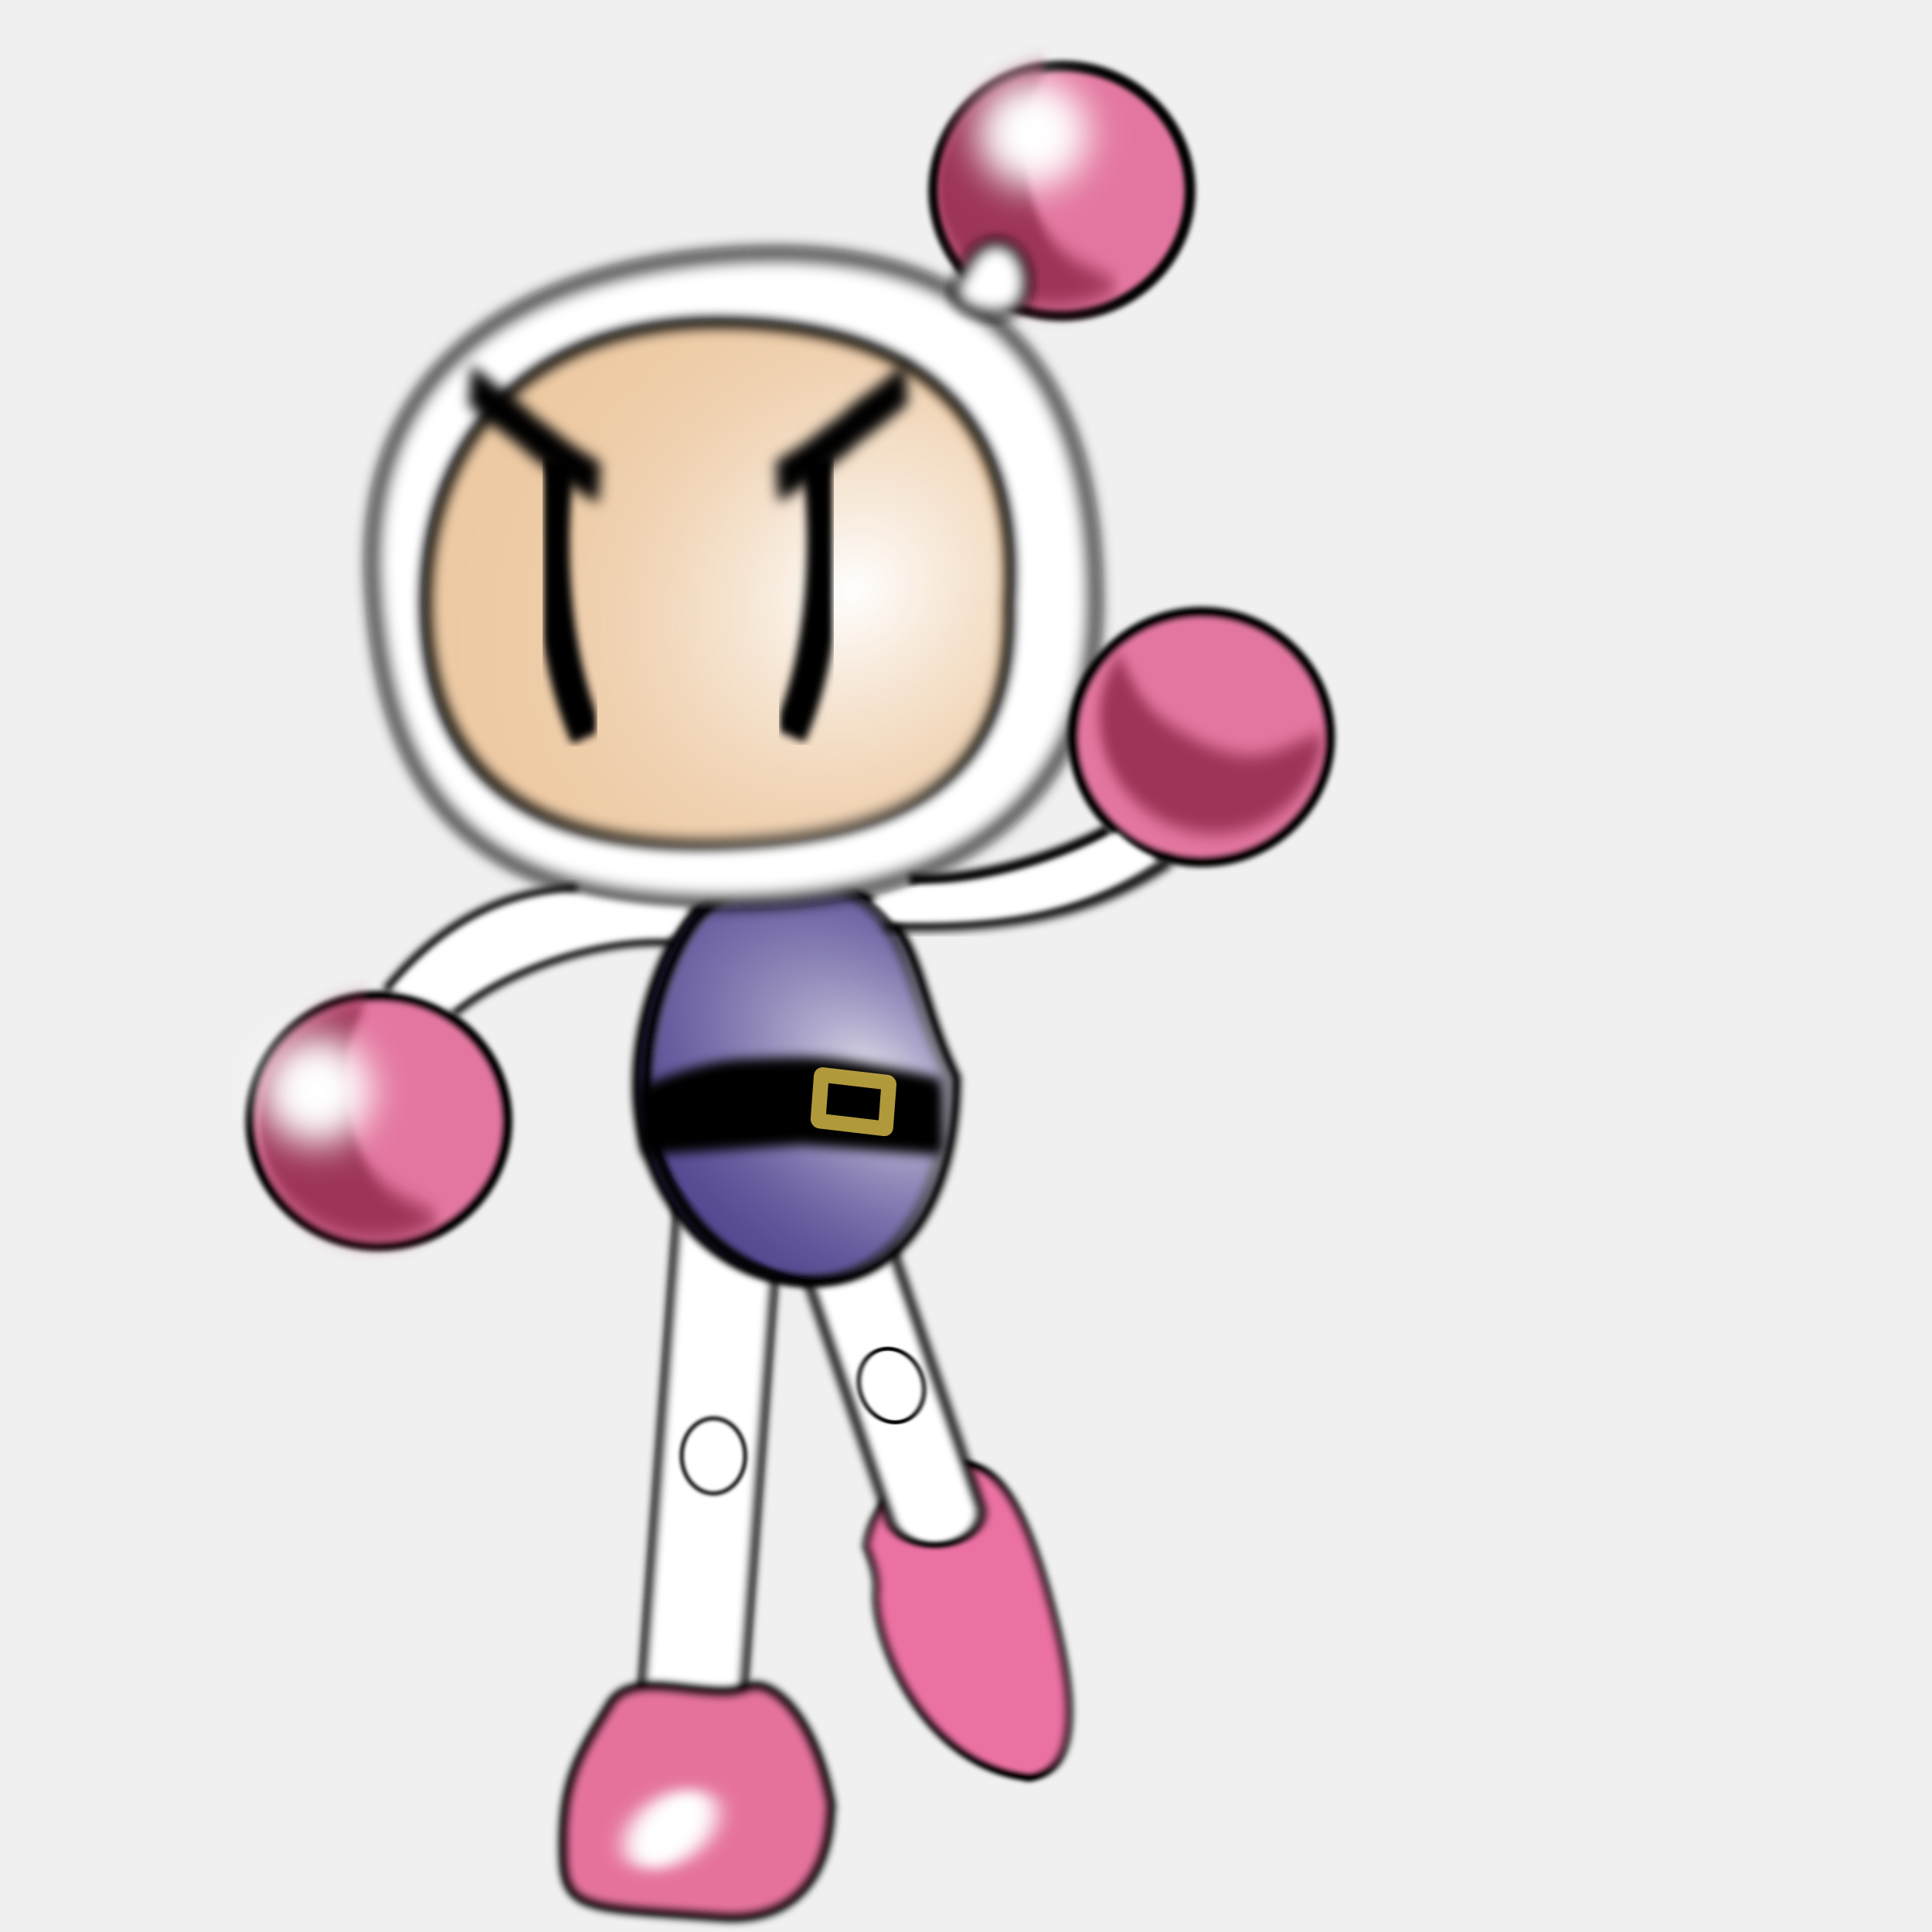
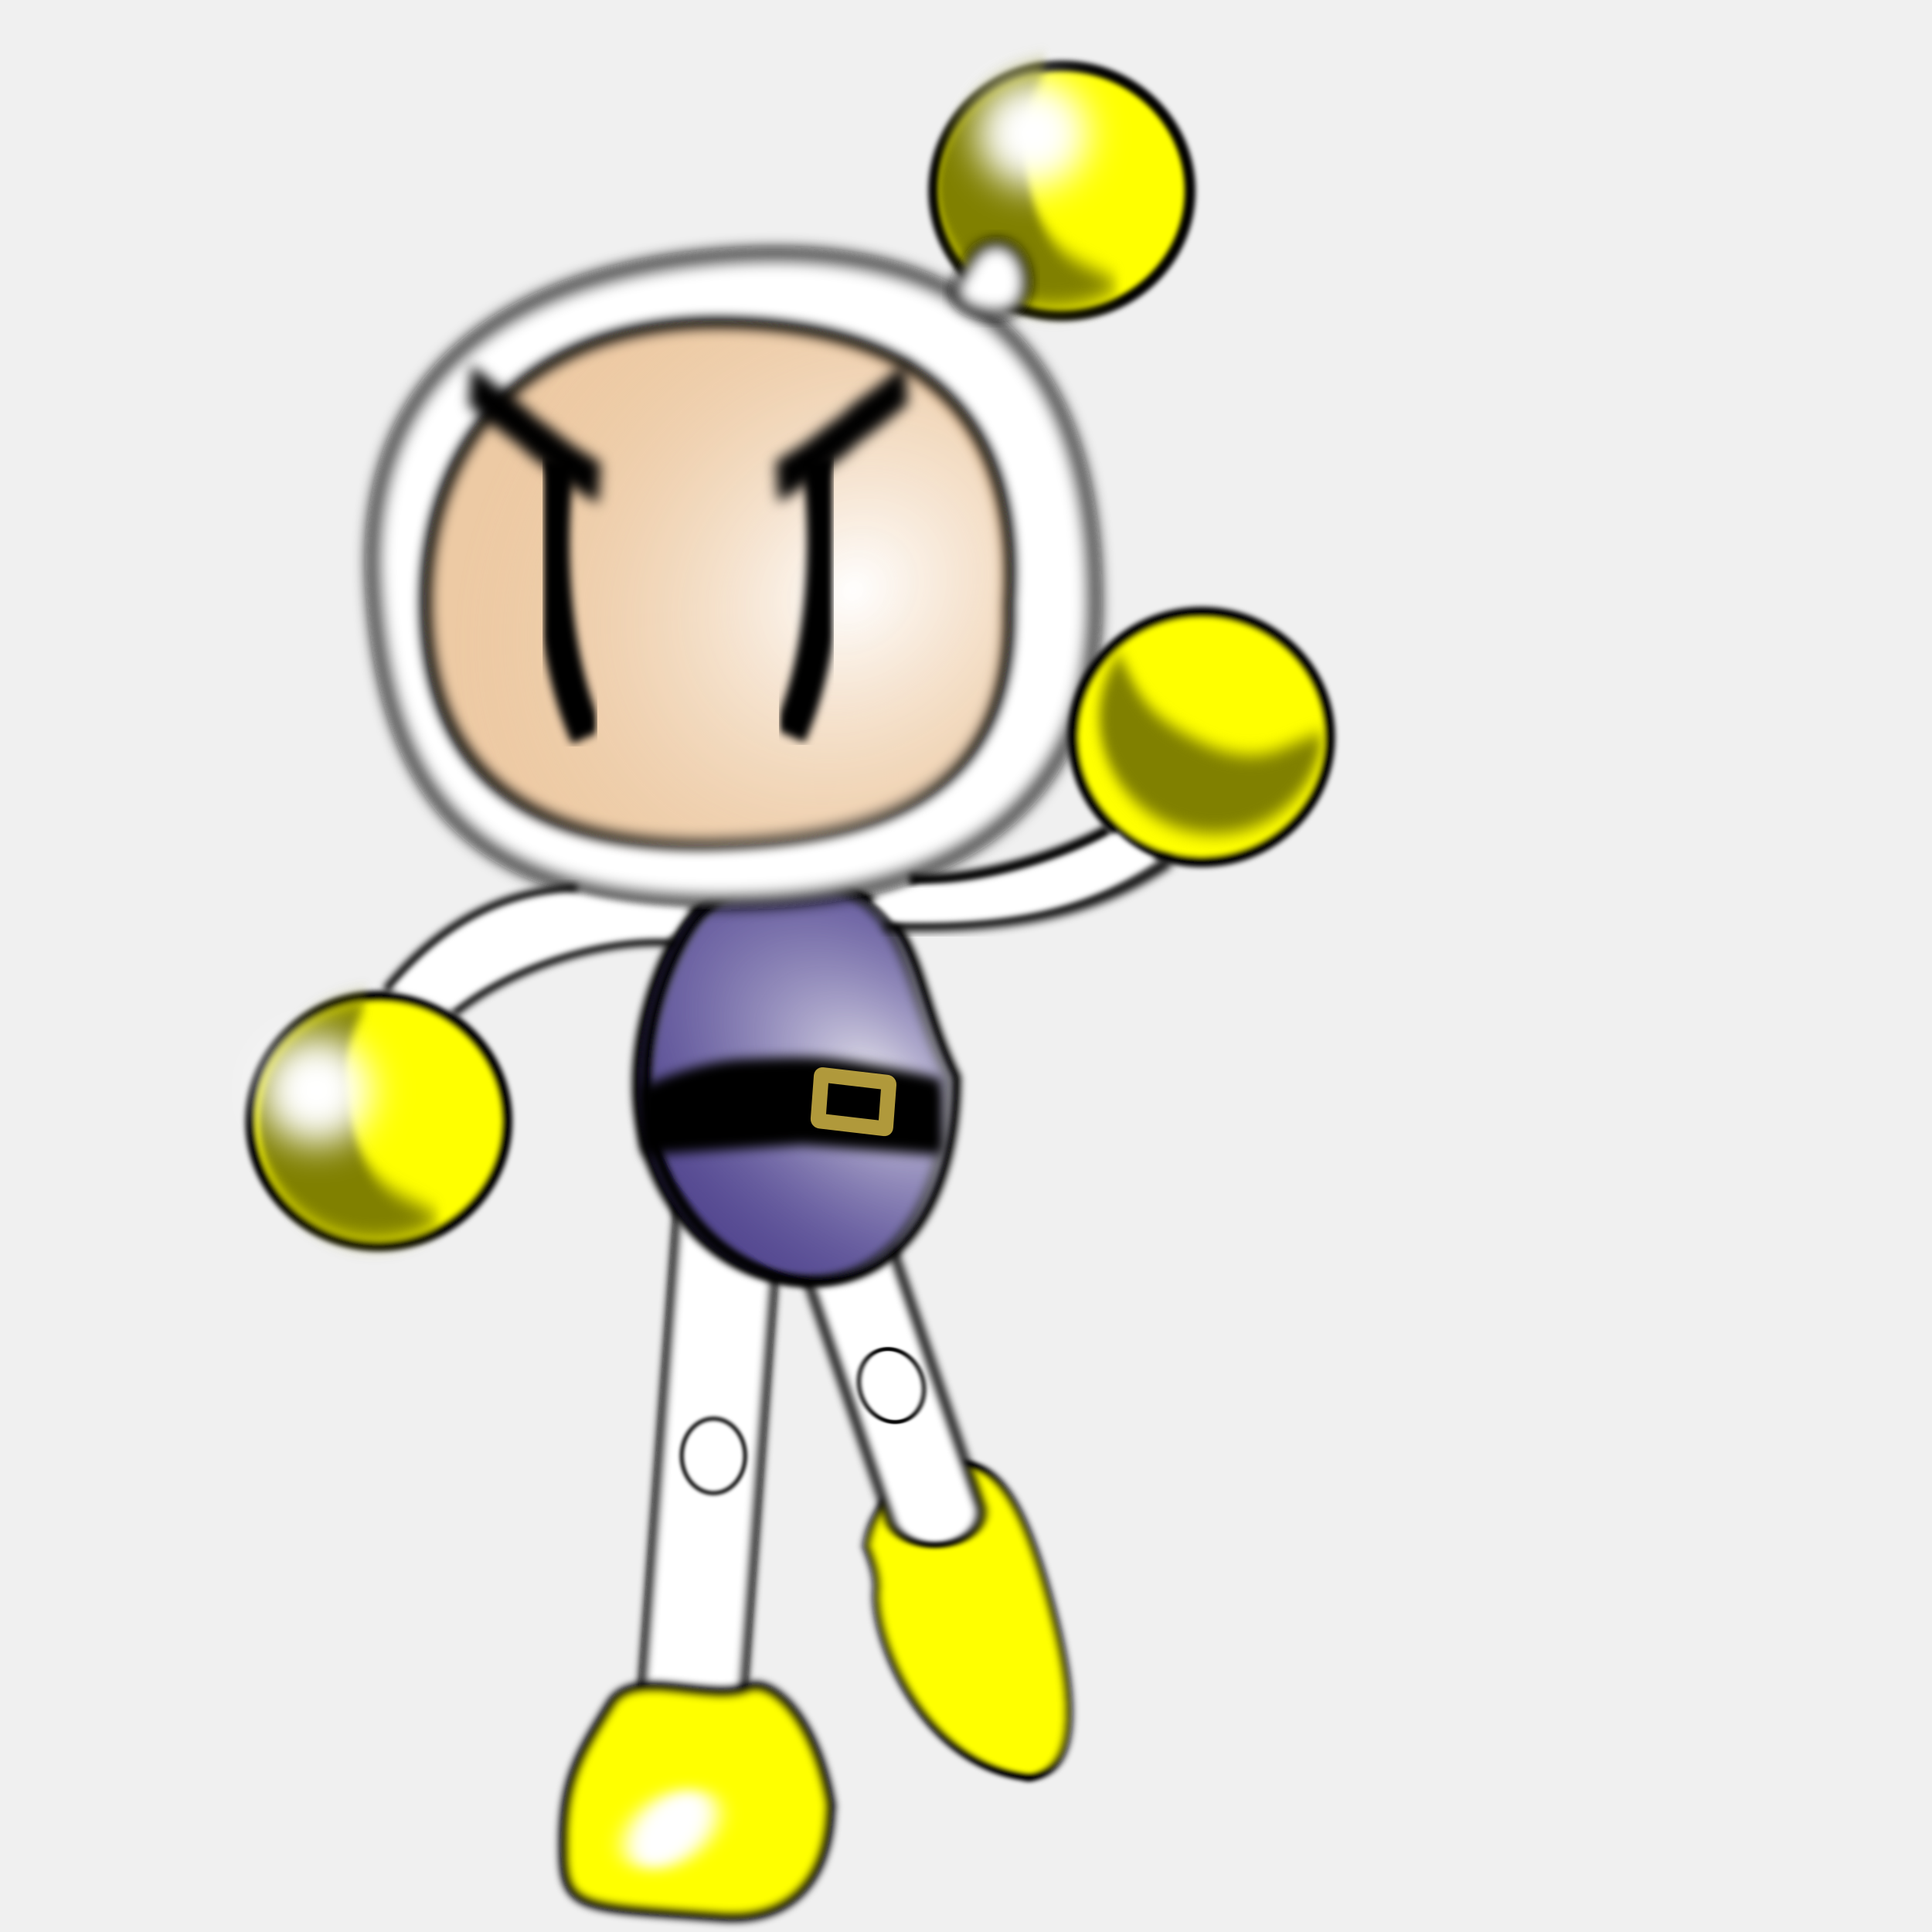
<svg xmlns="http://www.w3.org/2000/svg" xmlns:xlink="http://www.w3.org/1999/xlink" width="1000" height="1000" id="svg2" version="1.1">
  <defs id="defs4">
    <linearGradient id="linearGradient4253">
      <stop style="stop-color:#ffffff;stop-opacity:1" offset="0" id="stop4255" />
      <stop style="stop-color:#edcaa4;stop-opacity:0;" offset="1" id="stop4257" />
    </linearGradient>
    <linearGradient id="linearGradient4186">
      <stop style="stop-color:#f9f9f9;stop-opacity:0.845" offset="0" id="stop4188" />
      <stop style="stop-color:#807aba;stop-opacity:0;" offset="1" id="stop4190" />
    </linearGradient>
    <linearGradient id="linearGradient3873">
      <stop style="stop-color:#a94466;stop-opacity:1;" offset="0" id="stop3875" />
      <stop style="stop-color:#e4749f;stop-opacity:1" offset="1" id="stop3877" />
    </linearGradient>
    <filter id="filter3867" x="-0.4" width="1.799" y="-0.41" height="1.821">
      <feGaussianBlur stdDeviation="17.837" id="feGaussianBlur3869" />
    </filter>
    <radialGradient xlink:href="#linearGradient3873" id="radialGradient3879" cx="407.097" cy="617.589" fx="407.097" fy="617.589" r="306.125" gradientTransform="matrix(0.3063343,-0.541307,0.4530065,0.2563636,5.520523,727.2564)" gradientUnits="userSpaceOnUse" />
    <filter id="filter3977">
      <feGaussianBlur stdDeviation="7.678" id="feGaussianBlur3979" />
    </filter>
    <filter id="filter4011">
      <feGaussianBlur stdDeviation="1.818" id="feGaussianBlur4013" />
    </filter>
    <filter color-interpolation-filters="sRGB" id="filter4011-6">
      <feGaussianBlur stdDeviation="1.818" id="feGaussianBlur4013-1" />
    </filter>
    <filter id="filter4050">
      <feGaussianBlur stdDeviation="1.642" id="feGaussianBlur4052" />
    </filter>
    <filter id="filter4072" x="-0.197" width="1.394" y="-0.178" height="1.357">
      <feGaussianBlur stdDeviation="4.602" id="feGaussianBlur4074" />
    </filter>
-     <filter id="filter4078">
-       <feGaussianBlur stdDeviation="2.37" id="feGaussianBlur4080" />
-     </filter>
    <filter id="filter4088">
      <feGaussianBlur stdDeviation="1.788" id="feGaussianBlur4090" />
-     </filter>
-     <filter color-interpolation-filters="sRGB" id="filter4072-7" x="-0.197" width="1.394" y="-0.178" height="1.357">
-       <feGaussianBlur stdDeviation="4.602" id="feGaussianBlur4074-5" />
-     </filter>
-     <filter id="filter4153">
-       <feGaussianBlur stdDeviation="3.003" id="feGaussianBlur4155" />
    </filter>
    <radialGradient xlink:href="#linearGradient4186" id="radialGradient4192" cx="592.58" cy="573.171" fx="592.58" fy="573.171" r="67.287" gradientTransform="matrix(1.521377,1.4531,-0.815919,1.111254,166.9476,-909.7251)" gradientUnits="userSpaceOnUse" />
    <filter id="filter4204" x="-0.038" width="1.077" y="-0.196" height="1.393">
      <feGaussianBlur stdDeviation="2.067" id="feGaussianBlur4206" />
    </filter>
    <filter id="filter4239">
      <feGaussianBlur stdDeviation="2.418" id="feGaussianBlur4241" />
    </filter>
    <radialGradient xlink:href="#linearGradient4253" id="radialGradient4259" cx="610.492" cy="479.802" fx="610.492" fy="479.802" r="136.882" gradientTransform="matrix(1.003227,-0.8993651,0.7786773,0.868595,-639.4899,581.705)" gradientUnits="userSpaceOnUse" />
    <filter id="filter4324" x="-0.117" width="1.234" y="-0.11" height="1.221">
      <feGaussianBlur stdDeviation="2.82" id="feGaussianBlur4326" />
    </filter>
    <filter id="filter4346" x="-0.267" width="1.534" y="-0.034" height="1.068">
      <feGaussianBlur stdDeviation="1.721" id="feGaussianBlur4348" />
-     </filter>
-     <filter id="filter4362">
-       <feGaussianBlur stdDeviation="1.566" id="feGaussianBlur4364" />
-     </filter>
-     <filter id="filter4394">
-       <feGaussianBlur stdDeviation="0.787" id="feGaussianBlur4396" />
-     </filter>
-     <filter id="filter4410">
-       <feGaussianBlur stdDeviation="0.409" id="feGaussianBlur4412" />
    </filter>
    <filter color-interpolation-filters="sRGB" id="filter3936-0">
      <feGaussianBlur stdDeviation="1.057" id="feGaussianBlur3938-9" />
    </filter>
    <filter color-interpolation-filters="sRGB" id="filter3977-0">
      <feGaussianBlur stdDeviation="7.678" id="feGaussianBlur3979-9" />
    </filter>
    <filter color-interpolation-filters="sRGB" id="filter3867-9" x="-0.4" width="1.799" y="-0.41" height="1.821">
      <feGaussianBlur stdDeviation="17.837" id="feGaussianBlur3869-8" />
    </filter>
    <filter id="filter4552" x="-0.213" width="1.426" y="-0.213" height="1.426">
      <feGaussianBlur stdDeviation="2.677" id="feGaussianBlur4554" />
    </filter>
    <filter color-interpolation-filters="sRGB" id="filter3977-6">
      <feGaussianBlur stdDeviation="7.678" id="feGaussianBlur3979-7" />
    </filter>
    <filter id="filter4711">
      <feGaussianBlur stdDeviation="1.505" id="feGaussianBlur4713" />
    </filter>
    <filter id="filter4715">
      <feGaussianBlur stdDeviation="1.057" id="feGaussianBlur4717" />
    </filter>
    <filter id="filter4727">
      <feGaussianBlur stdDeviation="1.599" id="feGaussianBlur4729" />
    </filter>
    <filter id="filter4731" x="-0.04" width="1.079" y="-0.123" height="1.246">
      <feGaussianBlur stdDeviation="1.62" id="feGaussianBlur4733" />
    </filter>
    <filter id="filter4739">
      <feGaussianBlur stdDeviation="1.379" id="feGaussianBlur4741" />
    </filter>
    <filter id="filter4766">
      <feGaussianBlur stdDeviation="1.505" id="feGaussianBlur4768" />
    </filter>
    <filter id="filter4770">
      <feGaussianBlur stdDeviation="3.003" id="feGaussianBlur4772" />
    </filter>
    <filter id="filter4774">
      <feGaussianBlur stdDeviation="1.057" id="feGaussianBlur4776" />
    </filter>
    <filter id="filter4782" x="-0.038" width="1.075" y="-0.149" height="1.297">
      <feGaussianBlur stdDeviation="1.376" id="feGaussianBlur4784" />
    </filter>
    <filter id="filter4814">
      <feGaussianBlur stdDeviation="1.219" id="feGaussianBlur4816" />
    </filter>
    <filter id="filter4818" x="-0.037" width="1.074" y="-0.162" height="1.324">
      <feGaussianBlur stdDeviation="1.794" id="feGaussianBlur4820" />
    </filter>
-     <filter color-interpolation-filters="sRGB" id="filter3683-0-8" x="-0.086" width="1.172" y="-0.198" height="1.396">
-       <feGaussianBlur stdDeviation="6.496" id="feGaussianBlur3685-1-6" />
-     </filter>
-     <filter color-interpolation-filters="sRGB" id="filter3740-0" x="-0.069" width="1.138" y="-0.158" height="1.317">
-       <feGaussianBlur stdDeviation="5.196" id="feGaussianBlur3742-1" />
-     </filter>
    <filter id="filter3665-9" x="-0.25" width="1.5" y="-0.25" height="1.5" color-interpolation-filters="sRGB">
      <feGaussianBlur id="feGaussianBlur3667-5" result="result8" stdDeviation="5" />
      <feComposite id="feComposite3669-6" in2="result8" in="result8" operator="xor" result="result6" />
      <feDisplacementMap id="feDisplacementMap3671-6" in2="result6" result="result4" scale="100" yChannelSelector="A" xChannelSelector="A" in="result8" />
      <feComposite k4="0" k3="0" k2="0" id="feComposite3673-5" in2="result4" k1="1" in="result4" operator="arithmetic" result="result2" />
      <feComposite id="feComposite3675-5" in2="result8" operator="in" in="result2" result="fbSourceGraphic" />
-     </filter>
-     <filter color-interpolation-filters="sRGB" id="filter3683-9" x="-0.086" width="1.172" y="-0.198" height="1.396">
-       <feGaussianBlur stdDeviation="6.496" id="feGaussianBlur3685-3" />
    </filter>
    <linearGradient id="linearGradient2862-1">
      <stop style="stop-color:#cccccc;stop-opacity:1;" offset="0" id="stop2864-8" />
      <stop style="stop-color:#000000;stop-opacity:1" offset="1" id="stop2866-8" />
    </linearGradient>
    <linearGradient id="linearGradient3714">
      <stop style="stop-color:#e6e6e6;stop-opacity:1;" offset="0" id="stop3716" />
      <stop style="stop-color:#000000;stop-opacity:1" offset="1" id="stop3718" />
    </linearGradient>
    <linearGradient id="linearGradient3727">
      <stop style="stop-color:#ffffff;stop-opacity:1;" offset="0" id="stop3729" />
      <stop style="stop-color:#ffffff;stop-opacity:0;" offset="1" id="stop3731" />
    </linearGradient>
    <linearGradient xlink:href="#linearGradient2862-1" id="linearGradient5474" gradientUnits="userSpaceOnUse" gradientTransform="matrix(0.2775035,0,0,0.2775035,647.3988,-276.5454)" x1="510.79" y1="-269.706" x2="712.008" y2="-303.294" />
    <linearGradient xlink:href="#linearGradient3727" id="linearGradient5476" gradientUnits="userSpaceOnUse" gradientTransform="matrix(0.1933357,0,0,0.1588646,425.8682,271.1507)" x1="614.286" y1="21.85" x2="614.286" y2="772.409" />
    <radialGradient xlink:href="#linearGradient3714" id="radialGradient5478" gradientUnits="userSpaceOnUse" gradientTransform="matrix(0.4259319,0.6678521,-0.8559556,0.4897255,520.0713,-85.16546)" cx="404.224" cy="336.488" fx="404.224" fy="336.488" r="351.429" />
-     <filter id="filter5480">
-       <feGaussianBlur stdDeviation="17.101" id="feGaussianBlur5482" />
-     </filter>
-     <filter id="filter5488">
-       <feGaussianBlur stdDeviation="1.093" id="feGaussianBlur5490" />
-     </filter>
-     <filter id="filter5492">
-       <feGaussianBlur stdDeviation="1.407" id="feGaussianBlur5494" />
-     </filter>
    <filter color-interpolation-filters="sRGB" id="filter4346-6" x="-0.267" width="1.534" y="-0.034" height="1.068">
      <feGaussianBlur stdDeviation="1.721" id="feGaussianBlur4348-1" />
    </filter>
    <filter color-interpolation-filters="sRGB" id="filter4324-9" x="-0.117" width="1.234" y="-0.11" height="1.221">
      <feGaussianBlur stdDeviation="2.82" id="feGaussianBlur4326-3" />
    </filter>
    <filter id="filter4101">
      <feGaussianBlur stdDeviation="0.893" id="feGaussianBlur4103" />
    </filter>
    <filter color-interpolation-filters="sRGB" id="filter4101-9">
      <feGaussianBlur stdDeviation="0.893" id="feGaussianBlur4103-5" />
    </filter>
  </defs>
  <g id="layer1" transform="translate(0,-52.36218)">
-     <path style="fill:#eb71a2;fill-opacity:1;stroke:#000000;stroke-width:5;stroke-miterlimit:4;stroke-opacity:1;filter:url(#filter4088)" d="m 1526.557,932.654 c 1.575,11.706 3.006,37.222 -80.524,43.947 -94.23,7.586 -109.602,-10.43 -109.602,-46.972 0,-21.191 15.499,-40.638 29.59,-47.359 9.244,0.255 18.062,0.92 26.597,-2.841 25.058,-11.043 106.2,-7.25 133.938,53.225 z" id="path4082" transform="matrix(0.2779934,0.8378277,0.7949474,-0.2963249,-632.3259,-30.28345)" />
-     <path transform="matrix(1.238483,0,0,1.238483,-277.2134,-107.8535)" d="m 435.714,597.857 c 0,28.798 -23.985,52.143 -53.571,52.143 -29.587,0 -53.571,-23.345 -53.571,-52.143 0,-28.798 23.985,-52.143 53.571,-52.143 29.587,0 53.571,23.345 53.571,52.143 z" id="path3830" style="fill:#e376a0;fill-opacity:1;stroke:#000000;stroke-width:4.551;stroke-miterlimit:4;stroke-opacity:1;stroke-dasharray:none;filter:url(#filter4715)" />
-     <path transform="matrix(0.245886,0.3715324,-0.4568429,0.3238126,-22.22104,46.21591)" style="fill:#9d3558;fill-opacity:1;stroke:none;filter:url(#filter3977)" d="m 1492.857,254.286 c 0,60.751 -61.721,110 -137.857,110 -76.136,0 -137.857,-49.249 -137.857,-110 0,-19.309 6.37,-38.278 18.469,-55 27.407,36.601 35.036,57.071 118.522,79.493 74.526,16.573 94.502,-12.596 138.723,-24.493 z" id="path3930-0" />
+     <path style="fill:#ffff00;fill-opacity:1;stroke:#000000;stroke-width:5;stroke-miterlimit:4;stroke-opacity:1;filter:url(#filter4088)" d="m 1526.557,932.654 c 1.575,11.706 3.006,37.222 -80.524,43.947 -94.23,7.586 -109.602,-10.43 -109.602,-46.972 0,-21.191 15.499,-40.638 29.59,-47.359 9.244,0.255 18.062,0.92 26.597,-2.841 25.058,-11.043 106.2,-7.25 133.938,53.225 z" id="path4082" transform="matrix(0.2779934,0.8378277,0.7949474,-0.2963249,-632.3259,-30.28345)" />
+     <path transform="matrix(1.238483,0,0,1.238483,-277.2134,-107.8535)" d="m 435.714,597.857 c 0,28.798 -23.985,52.143 -53.571,52.143 -29.587,0 -53.571,-23.345 -53.571,-52.143 0,-28.798 23.985,-52.143 53.571,-52.143 29.587,0 53.571,23.345 53.571,52.143 z" id="path3830" style="fill:#ffff00;fill-opacity:1;stroke:#000000;stroke-width:4.551;stroke-miterlimit:4;stroke-opacity:1;stroke-dasharray:none;filter:url(#filter4715)" />
+     <path transform="matrix(0.245886,0.3715324,-0.4568429,0.3238126,-22.22104,46.21591)" style="fill:#808000;fill-opacity:1;stroke:none;filter:url(#filter3977)" d="m 1492.857,254.286 c 0,60.751 -61.721,110 -137.857,110 -76.136,0 -137.857,-49.249 -137.857,-110 0,-19.309 6.37,-38.278 18.469,-55 27.407,36.601 35.036,57.071 118.522,79.493 74.526,16.573 94.502,-12.596 138.723,-24.493 z" id="path3930-0" />
    <path style="fill:#ffffff;fill-opacity:1;stroke:none;filter:url(#filter3867)" id="path3845" d="m 435.714,597.857 c 0,28.798 -23.985,52.143 -53.571,52.143 -29.587,0 -53.571,-23.345 -53.571,-52.143 0,-28.798 23.985,-52.143 53.571,-52.143 29.587,0 53.571,23.345 53.571,52.143 z" transform="matrix(0.5391657,0,0,0.5391657,-42.13191,294.3714)" />
    <rect style="fill:#ffffff;fill-opacity:1;stroke:#000000;stroke-width:4.247;stroke-linecap:butt;stroke-linejoin:miter;stroke-miterlimit:4;stroke-opacity:1;stroke-dasharray:none;stroke-dashoffset:0;filter:url(#filter4011)" id="rect4005" width="45.039" height="239.324" x="727.671" y="452.768" transform="matrix(1.14596,0.08543336,-0.08543336,1.14596,-442.3444,73.83709)" />
    <rect style="fill:#ffffff;fill-opacity:1;stroke:#000000;stroke-width:4.247;stroke-linecap:butt;stroke-linejoin:miter;stroke-miterlimit:4;stroke-opacity:1;stroke-dasharray:none;stroke-dashoffset:0;filter:url(#filter4011-6)" id="rect4005-5" width="45.039" height="239.324" x="727.671" y="452.768" transform="matrix(1.036182,-0.1756859,0.2495739,0.7294134,-460.5768,478.564)" ry="22.519" rx="22.519" />
-     <path style="fill:#e5729d;fill-opacity:1;stroke:#000000;stroke-width:4.63;stroke-linecap:butt;stroke-linejoin:miter;stroke-miterlimit:4;stroke-opacity:1;stroke-dasharray:none;stroke-dashoffset:0;filter:url(#filter4050)" d="m 298.747,969.768 c 0,29.045 -13.819,52.368 -47.654,49.93 -64.835,-4.672 -69.502,-2.723 -69.502,-31.767 0,-29.045 7.719,-40.477 20.897,-61.865 9.959,-16.165 43.935,0.167 59.973,-6.893 10.078,-4.437 29.305,12.236 36.287,50.595 z" id="path4043" transform="matrix(1.175642,0,0,1.175642,78.36759,-154.4959)" />
-     <path style="fill:#ffffff;fill-opacity:1;stroke:none;filter:url(#filter4072)" id="path4054" d="m 406.429,892.5 a 22.5,31.071 0 1 1 -45,0 22.5,31.071 0 1 1 45,0 z" transform="matrix(-0.6306407,0.9021757,-0.6287981,-0.1479939,1150.609,784.886)" />
+     <path style="fill:#ffff00;fill-opacity:1;stroke:#000000;stroke-width:4.63;stroke-linecap:butt;stroke-linejoin:miter;stroke-miterlimit:4;stroke-opacity:1;stroke-dasharray:none;stroke-dashoffset:0;filter:url(#filter4050)" d="m 298.747,969.768 c 0,29.045 -13.819,52.368 -47.654,49.93 -64.835,-4.672 -69.502,-2.723 -69.502,-31.767 0,-29.045 7.719,-40.477 20.897,-61.865 9.959,-16.165 43.935,0.167 59.973,-6.893 10.078,-4.437 29.305,12.236 36.287,50.595 z" id="path4043" transform="matrix(1.175642,0,0,1.175642,78.36759,-154.4959)" />
+     <path style="fill:#ffffff;fill-opacity:1;stroke:none;filter:url(#filter4072)" id="path4054" d="m 406.429,892.5 c 0,17.16 -10.074,31.071 -22.5,31.071 -12.426,0 -22.5,-13.911 -22.5,-31.071 0,-17.16 10.074,-31.071 22.5,-31.071 12.426,0 22.5,13.911 22.5,31.071 z" transform="matrix(-0.6306407,0.9021757,-0.6287981,-0.1479939,1150.609,784.886)" />
    <path transform="matrix(1.31091,0,0,1.149371,-339.7765,-66.09183)" style="fill:#554991;fill-opacity:1;stroke:#000000;stroke-width:4.789;stroke-miterlimit:4;stroke-opacity:1;filter:url(#filter4766)" d="m 632.596,588.34 c 0,49.931 -18.752,91.442 -55.294,91.442 -36.542,0 -66.903,-40.484 -66.165,-90.409 0.485,-32.848 13.25,-66.205 23.942,-76.809 6.488,-6.434 25.856,-19.703 42.223,-14.633 44.196,13.69 36.328,46.782 55.294,90.409 z" id="path4157" />
    <path id="path4184" d="m 632.596,588.34 c 0,49.931 -18.752,91.442 -55.294,91.442 -36.542,0 -66.903,-40.484 -66.165,-90.409 0.485,-32.848 13.25,-66.205 23.942,-76.809 6.488,-6.434 25.856,-19.703 42.223,-14.633 44.196,13.69 36.328,46.782 55.294,90.409 z" style="fill:url(#radialGradient4192);fill-opacity:1;stroke:#000000;stroke-width:4.789;stroke-miterlimit:4;stroke-opacity:1;filter:url(#filter4711)" transform="matrix(1.310906,0,0,1.149371,-335.0383,-66.09163)" />
    <path transform="matrix(1.205499,0,0,1.439836,-262.6495,-327.3577)" style="fill:#000000;fill-opacity:1;stroke:none;filter:url(#filter4204)" d="m 496.079,653.606 c 0,0 20.57,-8.277 40.598,-9.091 31.678,-1.288 34.741,-0.964 60.126,2.703 40.135,5.798 22.832,6.388 22.832,6.388 1.59,0 2.87,1.28 2.87,2.87 l 0,19.511 c 0,1.59 -1.28,2.87 -2.87,2.87 l -57.345,-3.536 -66.211,3.536 c -1.59,0 -2.87,-1.28 -2.87,-2.87 l 0,-19.511 c 0,-1.59 1.28,-2.87 2.87,-2.87 z" id="rect4194" />
    <rect style="opacity:0.69;fill:none;stroke:#ffdd55;stroke-width:7.84;stroke-miterlimit:4;stroke-opacity:1;stroke-dasharray:none" id="rect4211" width="35.218" height="23.924" x="469.596" y="555.598" ry="0.804" transform="matrix(0.9932267,0.116193,-0.07422221,0.9972417,0,0)" />
    <path style="fill:#ffffff;fill-opacity:1;stroke:#000000;stroke-width:6.584;stroke-linecap:butt;stroke-linejoin:miter;stroke-miterlimit:4;stroke-opacity:1;stroke-dasharray:none;stroke-dashoffset:0;filter:url(#filter4770)" d="m 452.257,454.388 c 0,85.464 -56.837,127.9 -147.993,131.267 -109.401,4.041 -162.432,-30.79 -168.196,-139.348 -5.504,-103.677 78.018,-142.026 169.206,-144.399 116.472,-3.03 146.982,71.057 146.982,152.48 z" id="path4225" transform="matrix(1.175642,0,0,1.175642,34.08188,-170.2102)" />
    <path style="fill:#edcaa4;fill-opacity:1;stroke:#000000;stroke-width:6.57;stroke-linecap:butt;stroke-linejoin:miter;stroke-miterlimit:4;stroke-opacity:1;stroke-dashoffset:0;filter:url(#filter4239)" d="m 414.288,455.159 c 2.02,79.394 -50.001,102.352 -126.544,104.826 -93.756,3.03 -128.565,-39.574 -128.565,-105.836 0,-66.262 40.87,-124.019 132.605,-121.999 76.565,1.686 128.564,34.523 122.504,123.009 z" id="path4232" transform="matrix(1.175642,0,0,1.175642,34.08188,-170.2102)" />
    <path id="path4251" d="m 411.003,458.444 c 2.02,79.394 -50.001,102.352 -126.544,104.826 -93.756,3.03 -128.565,-39.574 -128.565,-105.836 0,-66.262 40.87,-124.019 132.605,-121.999 76.565,1.686 128.564,34.523 122.504,123.009 z" style="fill:url(#radialGradient4259);fill-opacity:1;stroke:none;filter:url(#filter4239)" transform="matrix(1.175642,0,0,1.175642,34.08188,-170.2102)" />
    <path style="fill:#000000;fill-opacity:1;stroke:none;filter:url(#filter4324)" id="path4310" d="m 178.596,349.815 c 3.362,2.845 6.706,5.708 10.137,8.468 2.689,2.259 5.539,4.308 8.398,6.342 1.613,1.23 3.269,2.416 4.844,3.694 1.698,1.486 3.157,3.213 4.948,4.591 1.649,1.272 3.318,2.504 5.047,3.666 1.547,1.183 3.049,2.421 4.555,3.654 1.896,1.347 3.696,2.816 5.519,4.257 1.769,1.424 3.76,2.523 5.677,3.727 1.455,1.073 3.013,1.983 4.556,2.92 1.016,0.685 2.058,1.32 3.116,1.937 0,0 -1.029,17.99 -1.029,17.99 l 0,0 c -0.983,-0.703 -2.131,-1.128 -3.029,-1.962 -1.588,-0.875 -3.221,-1.759 -4.611,-2.921 -1.979,-1.209 -3.968,-2.421 -5.847,-3.785 -1.881,-1.383 -3.585,-3.003 -5.591,-4.218 -1.478,-1.226 -2.988,-2.395 -4.446,-3.64 -1.628,-1.285 -3.506,-2.25 -5.02,-3.698 -1.937,-1.265 -3.479,-2.941 -5.126,-4.552 -1.475,-1.358 -3.173,-2.434 -4.674,-3.763 -2.904,-2.076 -5.742,-4.256 -8.495,-6.531 -3.356,-2.734 -6.666,-5.522 -10.045,-8.227 0,0 1.115,-17.947 1.115,-17.947 z" transform="matrix(1.175642,0,0,1.175642,34.08188,-170.2102)" />
    <path style="fill:none;stroke:#000000;stroke-width:15;stroke-linecap:butt;stroke-linejoin:miter;stroke-miterlimit:4;stroke-opacity:1;stroke-dasharray:none;filter:url(#filter4346)" d="m 216.589,391.54 c -5.501,42.469 -1.299,90.16 13.132,122.228" id="path4336" transform="matrix(1.175642,0,0,1.175642,34.08188,-170.2102)" />
-     <path transform="matrix(1.238483,0,0,1.238483,76.35027,-589.3061)" d="m 435.714,597.857 c 0,28.798 -23.985,52.143 -53.571,52.143 -29.587,0 -53.571,-23.345 -53.571,-52.143 0,-28.798 23.985,-52.143 53.571,-52.143 29.587,0 53.571,23.345 53.571,52.143 z" id="path3830-9" style="fill:#e376a0;fill-opacity:1;stroke:#000000;stroke-width:4.551;stroke-miterlimit:4;stroke-opacity:1;stroke-dasharray:none;filter:url(#filter3936-0)" />
-     <path transform="matrix(0.245886,0.3715324,-0.4568429,0.3238126,329.1454,-436.8094)" style="fill:#9d3558;fill-opacity:1;stroke:none;filter:url(#filter3977-0)" d="m 1492.857,254.286 c 0,60.751 -61.721,110 -137.857,110 -76.136,0 -137.857,-49.249 -137.857,-110 0,-19.309 6.37,-38.278 18.469,-55 27.407,36.601 35.036,57.071 118.522,79.493 74.526,16.573 94.502,-12.596 138.723,-24.493 z" id="path3930-0-3" />
+     <path transform="matrix(1.238483,0,0,1.238483,76.35027,-589.3061)" d="m 435.714,597.857 c 0,28.798 -23.985,52.143 -53.571,52.143 -29.587,0 -53.571,-23.345 -53.571,-52.143 0,-28.798 23.985,-52.143 53.571,-52.143 29.587,0 53.571,23.345 53.571,52.143 z" id="path3830-9" style="fill:#ffff00;fill-opacity:1;stroke:#000000;stroke-width:4.551;stroke-miterlimit:4;stroke-opacity:1;stroke-dasharray:none;filter:url(#filter3936-0)" />
+     <path transform="matrix(0.245886,0.3715324,-0.4568429,0.3238126,329.1454,-436.8094)" style="fill:#808000;fill-opacity:1;stroke:none;filter:url(#filter3977-0)" d="m 1492.857,254.286 c 0,60.751 -61.721,110 -137.857,110 -76.136,0 -137.857,-49.249 -137.857,-110 0,-19.309 6.37,-38.278 18.469,-55 27.407,36.601 35.036,57.071 118.522,79.493 74.526,16.573 94.502,-12.596 138.723,-24.493 z" id="path3930-0-3" />
    <path style="fill:#ffffff;fill-opacity:1;stroke:none;filter:url(#filter3867-9)" id="path3845-7" d="m 435.714,597.857 c 0,28.798 -23.985,52.143 -53.571,52.143 -29.587,0 -53.571,-23.345 -53.571,-52.143 0,-28.798 23.985,-52.143 53.571,-52.143 29.587,0 53.571,23.345 53.571,52.143 z" transform="matrix(0.5391657,0,0,0.5391657,328.5034,-200.9036)" />
    <path style="fill:#ffffff;fill-opacity:1;stroke:#000000;stroke-width:5;stroke-miterlimit:4;stroke-opacity:1;stroke-dasharray:none;filter:url(#filter4552)" d="m 422.408,313.485 c 0,8.647 -4.511,13.637 -12.88,13.637 -8.368,0 -22.775,-4.044 -15.152,-15.657 3.836,-5.844 6.242,-13.459 14.142,-14.395 8.31,-0.984 13.89,7.768 13.89,16.415 z" id="path4513" transform="matrix(1.175642,0,0,1.175642,34.08188,-170.2102)" />
-     <path transform="matrix(1.238483,0,0,1.238483,148.6256,-306.612)" d="m 435.714,597.857 c 0,28.798 -23.985,52.143 -53.571,52.143 -29.587,0 -53.571,-23.345 -53.571,-52.143 0,-28.798 23.985,-52.143 53.571,-52.143 29.587,0 53.571,23.345 53.571,52.143 z" id="path3830-2" style="fill:#e376a0;fill-opacity:1;stroke:#000000;stroke-width:4.551;stroke-miterlimit:4;stroke-opacity:1;stroke-dasharray:none;filter:url(#filter4774)" />
-     <path transform="matrix(0.4177153,0.04747797,-0.04285842,0.5266456,71.81138,227.3121)" style="fill:#9d3558;fill-opacity:1;stroke:none;filter:url(#filter3977-6)" d="m 1492.857,254.286 c 0,60.751 -61.721,110 -137.857,110 -76.136,0 -137.857,-49.249 -137.857,-110 0,-19.309 6.37,-38.278 18.469,-55 27.407,36.601 35.036,57.071 118.522,79.493 74.526,16.573 94.502,-12.596 138.723,-24.493 z" id="path3930-0-7" />
+     <path transform="matrix(1.238483,0,0,1.238483,148.6256,-306.612)" d="m 435.714,597.857 c 0,28.798 -23.985,52.143 -53.571,52.143 -29.587,0 -53.571,-23.345 -53.571,-52.143 0,-28.798 23.985,-52.143 53.571,-52.143 29.587,0 53.571,23.345 53.571,52.143 z" id="path3830-2" style="fill:#ffff00;fill-opacity:1;stroke:#000000;stroke-width:4.551;stroke-miterlimit:4;stroke-opacity:1;stroke-dasharray:none;filter:url(#filter4774)" />
+     <path transform="matrix(0.4177153,0.04747797,-0.04285842,0.5266456,71.81138,227.3121)" style="fill:#808000;fill-opacity:1;stroke:none;filter:url(#filter3977-6)" d="m 1492.857,254.286 c 0,60.751 -61.721,110 -137.857,110 -76.136,0 -137.857,-49.249 -137.857,-110 0,-19.309 6.37,-38.278 18.469,-55 27.407,36.601 35.036,57.071 118.522,79.493 74.526,16.573 94.502,-12.596 138.723,-24.493 z" id="path3930-0-7" />
    <path style="fill:none;stroke:#000000;stroke-width:5;stroke-linecap:butt;stroke-linejoin:miter;stroke-miterlimit:4;stroke-opacity:1;stroke-dasharray:none;filter:url(#filter4727)" d="m 141.429,625.638 c 31.612,-39.037 65.558,-43.942 83.55,-44.357" id="path4616" transform="matrix(1.175642,0,0,1.175642,34.08188,-170.2102)" />
    <path style="fill:none;stroke:#000000;stroke-width:5;stroke-linecap:butt;stroke-linejoin:miter;stroke-miterlimit:4;stroke-opacity:1;stroke-dasharray:none;filter:url(#filter4731)" d="m 170.108,634.95 c 25.837,-21.126 68.342,-34.094 97.982,-31.271" id="path4644" transform="matrix(1.175642,0,0,1.175642,34.08188,-170.2102)" />
    <path style="fill:#ffffff;fill-opacity:1;stroke:none;filter:url(#filter4739)" d="m 165.838,632.242 c -6.03,-3.299 -16.72,-6.504 -21.696,-6.504 l -1.841,0 3.209,-3.628 c 20.095,-22.722 42.079,-35.408 67.665,-39.044 7.211,-1.025 9.273,-0.958 15.638,0.508 10.534,2.426 23.866,4.351 34.811,5.028 2.639,0.163 6.226,0.422 7.971,0.576 l 3.172,0.279 -1.482,1.688 c -0.815,0.928 -2.924,3.864 -4.688,6.523 l -3.206,4.836 -4.798,0.003 c -27.776,0.015 -62.259,11.102 -84.909,27.3 -2.505,1.791 -4.937,3.514 -5.406,3.829 -0.687,0.461 -1.548,0.191 -4.441,-1.392 l 0,0 z" id="path4674" transform="matrix(1.175642,0,0,1.175642,34.08188,-170.2102)" />
    <path style="fill:none;stroke:#000000;stroke-width:5;stroke-linecap:butt;stroke-linejoin:miter;stroke-miterlimit:4;stroke-opacity:1;stroke-dasharray:none;filter:url(#filter4782)" d="m 371.429,576.648 c 32.297,1.187 70.352,-12.141 87.857,-22.143" id="path4743" transform="matrix(1.175642,0,0,1.175642,34.08188,-170.2102)" />
    <path style="fill:none;stroke:#000000;stroke-width:4.666;stroke-linecap:butt;stroke-linejoin:miter;stroke-miterlimit:4;stroke-opacity:1;stroke-dasharray:none;filter:url(#filter4818)" d="m 600.298,577.029 c 48.255,1.044 83.729,-4.043 116.895,-26.48" id="path4745" transform="matrix(1.259761,0,0,1.259761,-298.1409,-195.6744)" />
    <path style="fill:#ffffff;fill-opacity:1;stroke:none;filter:url(#filter4814)" d="m 600.869,568.795 c -1.667,-1.69 -3.851,-3.682 -4.853,-4.427 -1.002,-0.745 -1.788,-1.389 -1.746,-1.432 0.042,-0.042 1.942,-0.535 4.222,-1.096 4.426,-1.089 8.138,-2.152 13.615,-3.901 l 3.409,-1.089 6.313,-0.15 c 6.143,-0.146 10.67,-0.496 16.472,-1.273 19.849,-2.66 43.671,-9.999 60.888,-18.758 l 3.619,-1.841 1.684,1.483 c 3.654,3.217 8.081,6.125 12.877,8.459 l 2.352,1.145 -1.09,0.688 c -0.599,0.378 -1.829,1.161 -2.731,1.739 -4.809,3.081 -12.026,6.926 -17.678,9.418 -22.877,10.088 -47.917,14.301 -84.092,14.151 l -10.231,-0.043 -3.03,-3.072 z" id="path4751" transform="matrix(1.175642,0,0,1.253163,-248.0723,-187.103)" />
    <path style="fill:#000000;fill-opacity:1;stroke:none;filter:url(#filter4324-9)" id="path4310-1" d="m 178.596,349.815 c 3.362,2.845 6.706,5.708 10.137,8.468 2.689,2.259 5.539,4.308 8.398,6.342 1.613,1.23 3.269,2.416 4.844,3.694 1.698,1.486 3.157,3.213 4.948,4.591 1.649,1.272 3.318,2.504 5.047,3.666 1.547,1.183 3.049,2.421 4.555,3.654 1.896,1.347 3.696,2.816 5.519,4.257 1.769,1.424 3.76,2.523 5.677,3.727 1.455,1.073 3.013,1.983 4.556,2.92 1.016,0.685 2.058,1.32 3.116,1.937 0,0 -1.029,17.99 -1.029,17.99 l 0,0 c -0.983,-0.703 -2.131,-1.128 -3.029,-1.962 -1.588,-0.875 -3.221,-1.759 -4.611,-2.921 -1.979,-1.209 -3.968,-2.421 -5.847,-3.785 -1.881,-1.383 -3.585,-3.003 -5.591,-4.218 -1.478,-1.226 -2.988,-2.395 -4.446,-3.64 -1.628,-1.285 -3.506,-2.25 -5.02,-3.698 -1.937,-1.265 -3.479,-2.941 -5.126,-4.552 -1.475,-1.358 -3.173,-2.434 -4.674,-3.763 -2.904,-2.076 -5.742,-4.256 -8.495,-6.531 -3.356,-2.734 -6.666,-5.522 -10.045,-8.227 0,0 1.115,-17.947 1.115,-17.947 z" transform="matrix(-1.175642,0,0,1.175642,678.4115,-170.9863)" />
    <path style="fill:none;stroke:#000000;stroke-width:15;stroke-linecap:butt;stroke-linejoin:miter;stroke-miterlimit:4;stroke-opacity:1;stroke-dasharray:none;filter:url(#filter4346-6)" d="m 216.589,391.54 c -5.501,42.469 -1.299,90.16 13.132,122.228" id="path4336-6" transform="matrix(-1.175642,0,0,1.175642,678.4115,-170.9863)" />
-     <path style="fill:none;stroke:#000000;stroke-width:2;stroke-linecap:butt;stroke-linejoin:miter;stroke-miterlimit:4;stroke-opacity:1;stroke-dasharray:none;stroke-dashoffset:0;filter:url(#filter4101)" id="path3323" d="m 390,763.571 a 16.429,19.286 0 1 1 -32.857,0 16.429,19.286 0 1 1 32.857,0 z" transform="translate(-4.285714,42.36218)" />
-     <path style="fill:none;stroke:#000000;stroke-width:2;stroke-linecap:butt;stroke-linejoin:miter;stroke-miterlimit:4;stroke-opacity:1;stroke-dasharray:none;stroke-dashoffset:0;filter:url(#filter4101-9)" id="path3323-0" d="m 390,763.571 a 16.429,19.286 0 1 1 -32.857,0 16.429,19.286 0 1 1 32.857,0 z" transform="matrix(0.9291023,-0.3698229,0.3698229,0.9291023,-168.0437,198.2244)" />
+     <path style="fill:none;stroke:#000000;stroke-width:2;stroke-linecap:butt;stroke-linejoin:miter;stroke-miterlimit:4;stroke-opacity:1;stroke-dasharray:none;stroke-dashoffset:0;filter:url(#filter4101)" id="path3323" d="m 390,763.571 c 0,10.651 -7.355,19.286 -16.429,19.286 -9.073,0 -16.429,-8.635 -16.429,-19.286 0,-10.651 7.355,-19.286 16.429,-19.286 9.073,0 16.429,8.634 16.429,19.286 z" transform="translate(-4.285714,42.36218)" />
+     <path style="fill:none;stroke:#000000;stroke-width:2;stroke-linecap:butt;stroke-linejoin:miter;stroke-miterlimit:4;stroke-opacity:1;stroke-dasharray:none;stroke-dashoffset:0;filter:url(#filter4101-9)" id="path3323-0" d="m 390,763.571 c 0,10.651 -7.355,19.286 -16.429,19.286 -9.073,0 -16.429,-8.635 -16.429,-19.286 0,-10.651 7.355,-19.286 16.429,-19.286 9.073,0 16.429,8.634 16.429,19.286 z" transform="matrix(0.9291023,-0.3698229,0.3698229,0.9291023,-168.0437,198.2244)" />
  </g>
</svg>
